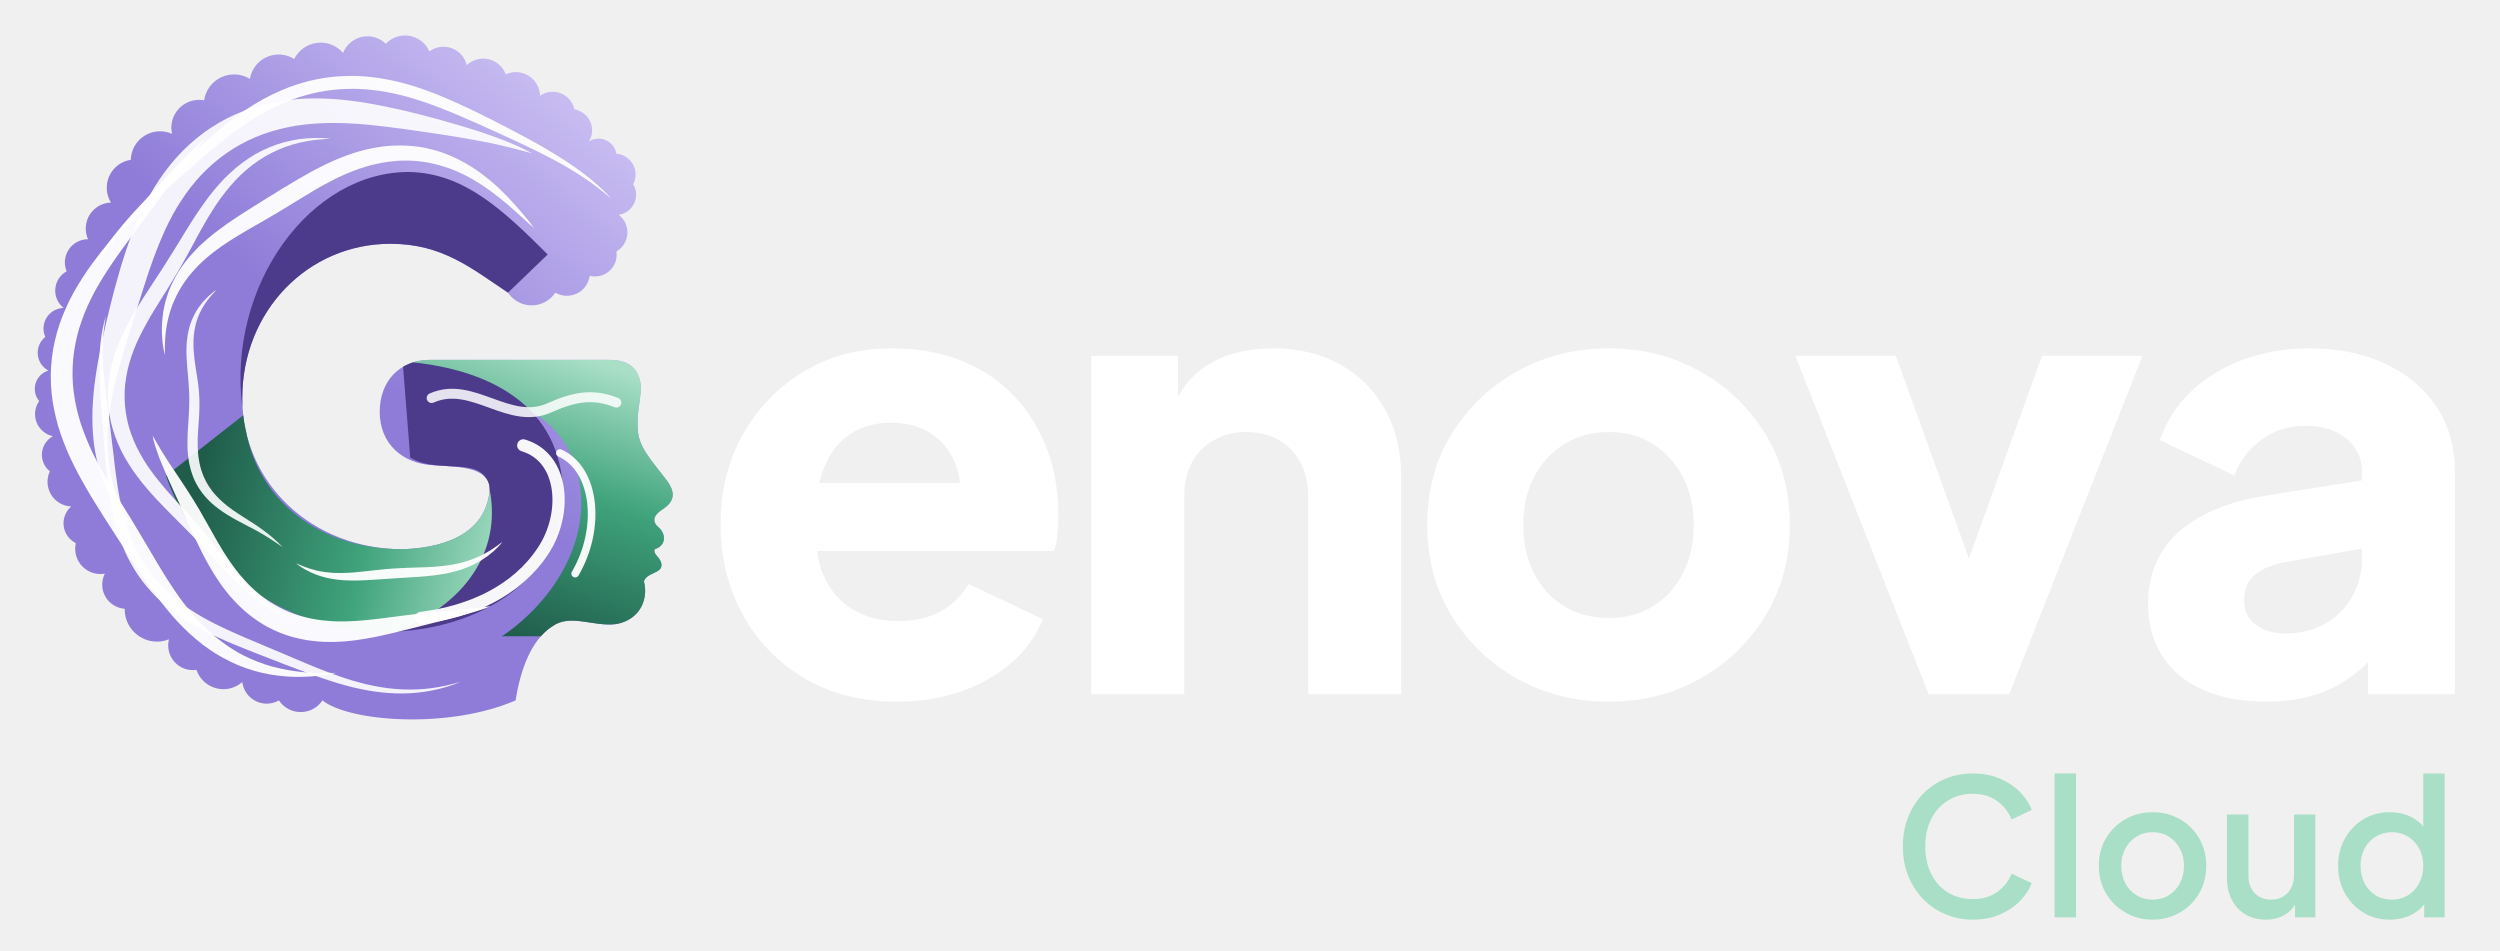
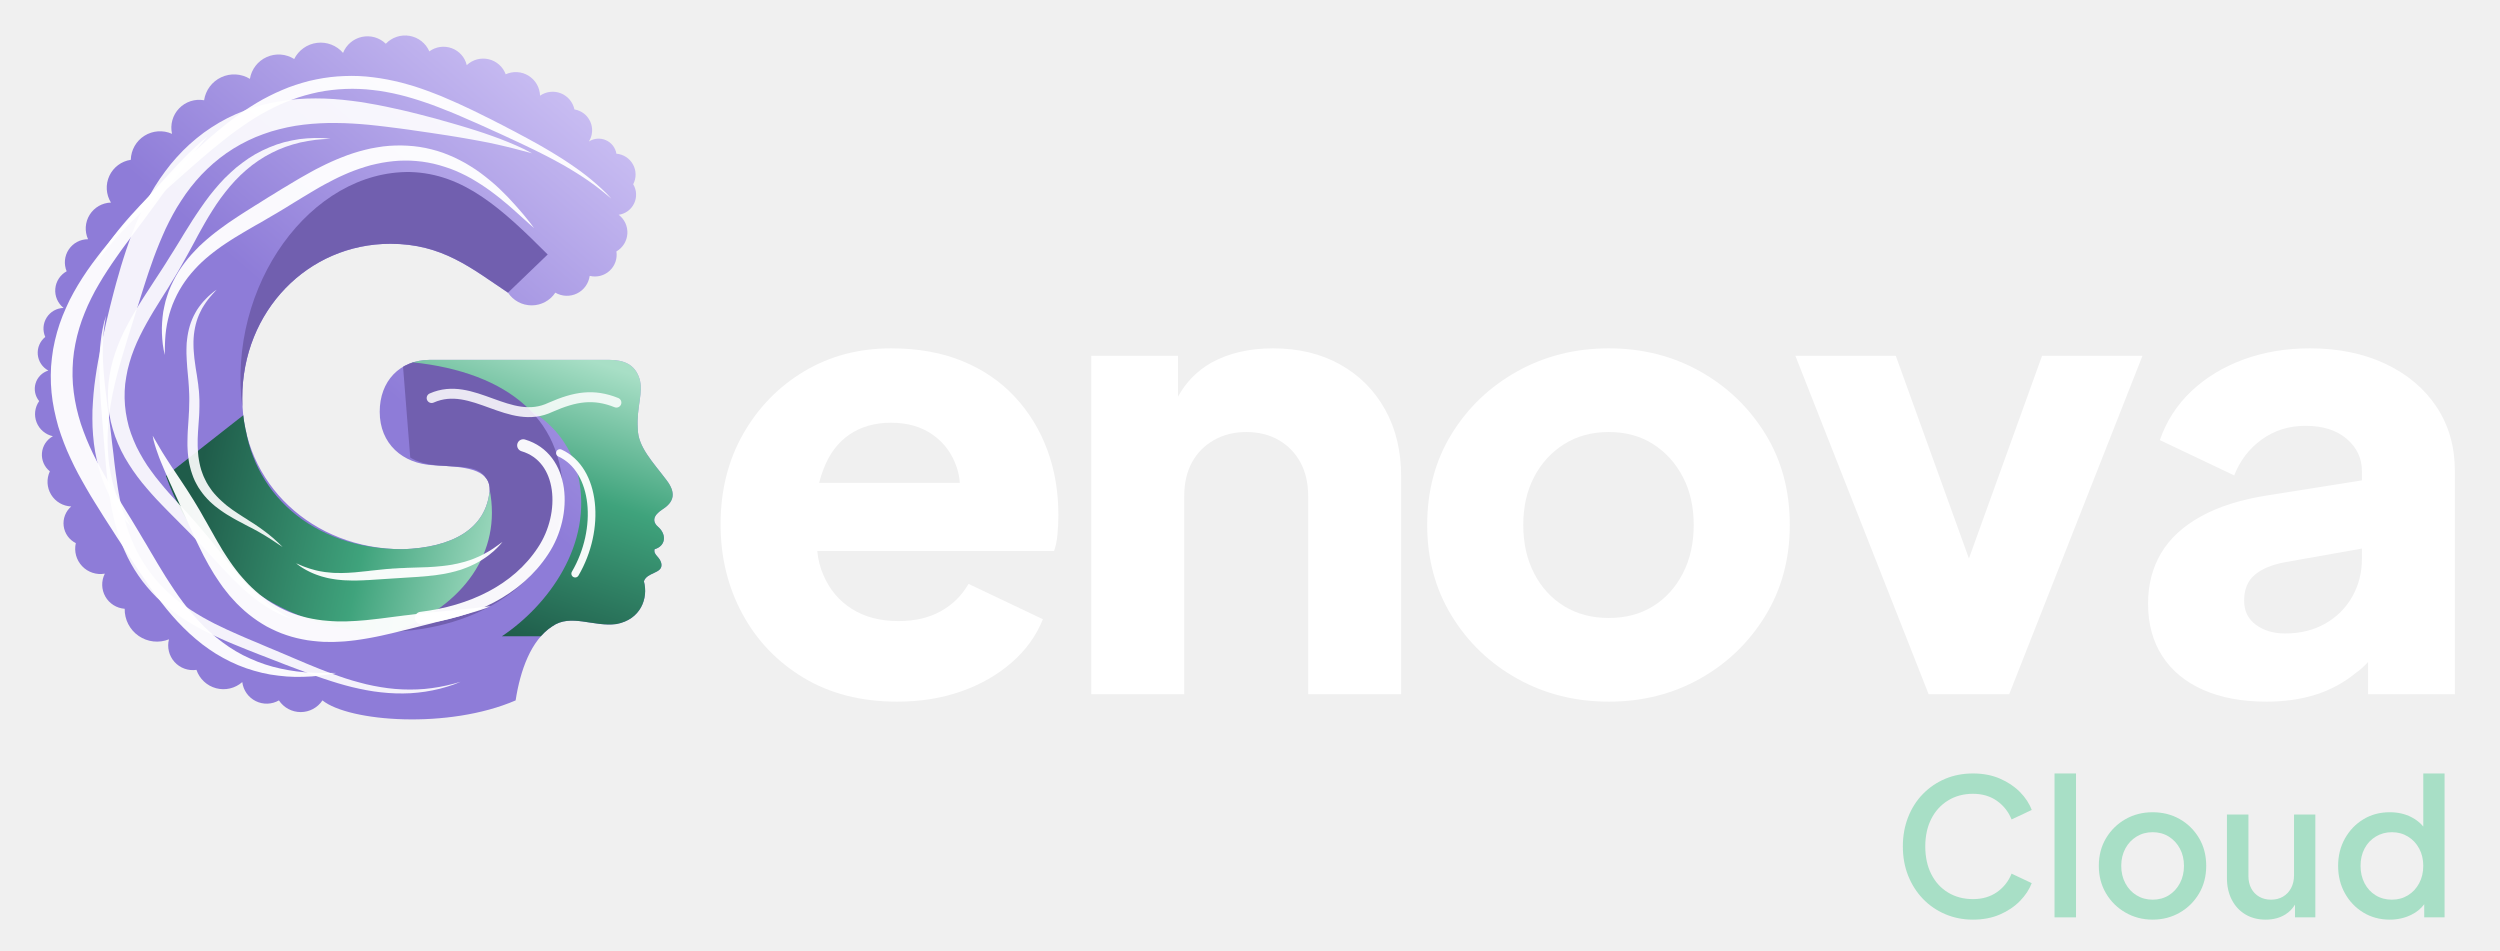
<svg xmlns="http://www.w3.org/2000/svg" width="605" height="230" viewBox="0 0 605 230">
  <g transform="translate(8 8) scale(0.18478) translate(-26 -150)">
    <defs>
      <linearGradient id="eb" gradientUnits="userSpaceOnUse" x1="130" y1="970" x2="780" y2="210">
        <stop offset="0" stop-color="#8E7CD8" />
        <stop offset="0.5" stop-color="#8E7CD8" />
        <stop offset="1" stop-color="#CFC4F5" />
      </linearGradient>
      <linearGradient id="ed" gradientUnits="userSpaceOnUse" x1="320" y1="420" x2="680" y2="760">
-         <stop offset="0" stop-color="#4C3A8A" />
-         <stop offset="1" stop-color="#4C3A8A" />
+         <stop offset="0" stop-color="#715FAF" />
+         <stop offset="1" stop-color="#715FAF" />
      </linearGradient>
      <linearGradient id="el" gradientUnits="userSpaceOnUse" x1="230" y1="790" x2="640" y2="880">
        <stop offset="0" stop-color="#1F5C4A" />
        <stop offset="0.55" stop-color="#3FA37C" />
        <stop offset="1" stop-color="#A8DFC6" />
      </linearGradient>
      <linearGradient id="ef" gradientUnits="userSpaceOnUse" x1="820" y1="600" x2="700" y2="960">
        <stop offset="0" stop-color="#A8DFC6" />
        <stop offset="0.45" stop-color="#3FA37C" />
        <stop offset="1" stop-color="#1F5C4A" />
      </linearGradient>
      <clipPath id="ec">
        <path d="M648 490A37.2 37.2 0 0 0 710 490A30.1 30.1 0 0 0 755 468A28.5 28.5 0 0 0 790 436A28.9 28.9 0 0 0 793 388A26.6 26.6 0 0 0 812 348A27.4 27.4 0 0 0 790 308A23.6 23.6 0 0 0 754 292A27.7 27.7 0 0 0 735 250A29.1 29.1 0 0 0 690 232A31.8 31.8 0 0 0 645 204A31.4 31.4 0 0 0 594 192A31.3 31.3 0 0 0 545 174A34.7 34.7 0 0 0 488 164A34.4 34.4 0 0 0 432 176A38.7 38.7 0 0 0 368 184A38.1 38.1 0 0 0 310 210A39.7 39.7 0 0 0 250 238A36.5 36.5 0 0 0 208 282A38.3 38.3 0 0 0 154 316A37.0 37.0 0 0 0 128 372A34.0 34.0 0 0 0 98 420A30.3 30.3 0 0 0 70 462A28.9 28.9 0 0 0 66 510A27.0 27.0 0 0 0 42 548A26.5 26.5 0 0 0 46 592A25.1 25.1 0 0 0 34 632A29.6 29.6 0 0 0 52 678A27.7 27.7 0 0 0 48 724A32.3 32.3 0 0 0 76 770A29.0 29.0 0 0 0 82 818A33.1 33.1 0 0 0 120 858A31.7 31.7 0 0 0 146 904A42.3 42.3 0 0 0 204 944A32.3 32.3 0 0 0 240 984A37.3 37.3 0 0 0 300 1000A32.2 32.2 0 0 0 348 1024A34.2 34.2 0 0 0 405 1024C440 1052 570 1062 658 1024C664 985 678 945 706 927C730 910 760 928 790 924C822 918 832 890 826 868C830 856 850 858 849 846C848 836 838 834 840 826C854 822 856 808 846 798C836 790 838 782 850 774C866 764 868 752 856 736C838 712 818 692 818 668C816 640 826 620 820 602C814 584 800 578 780 578H546C506 578 480 606 480 646C480 688 510 714 550 716C590 718 624 720 624 748C620 800 574 824 510 826C392 826 300 740 300 628C300 514 386 426 494 426C562 426 600 458 648 490Z" />
      </clipPath>
    </defs>
    <path d="M648 490A37.2 37.2 0 0 0 710 490A30.1 30.1 0 0 0 755 468A28.5 28.5 0 0 0 790 436A28.9 28.9 0 0 0 793 388A26.6 26.6 0 0 0 812 348A27.4 27.4 0 0 0 790 308A23.6 23.6 0 0 0 754 292A27.7 27.7 0 0 0 735 250A29.1 29.1 0 0 0 690 232A31.8 31.8 0 0 0 645 204A31.4 31.4 0 0 0 594 192A31.3 31.3 0 0 0 545 174A34.7 34.7 0 0 0 488 164A34.4 34.4 0 0 0 432 176A38.7 38.7 0 0 0 368 184A38.1 38.1 0 0 0 310 210A39.7 39.7 0 0 0 250 238A36.5 36.5 0 0 0 208 282A38.3 38.3 0 0 0 154 316A37.0 37.0 0 0 0 128 372A34.0 34.0 0 0 0 98 420A30.3 30.3 0 0 0 70 462A28.9 28.9 0 0 0 66 510A27.0 27.0 0 0 0 42 548A26.5 26.5 0 0 0 46 592A25.1 25.1 0 0 0 34 632A29.6 29.6 0 0 0 52 678A27.7 27.7 0 0 0 48 724A32.3 32.3 0 0 0 76 770A29.0 29.0 0 0 0 82 818A33.1 33.1 0 0 0 120 858A31.7 31.7 0 0 0 146 904A42.3 42.3 0 0 0 204 944A32.3 32.3 0 0 0 240 984A37.3 37.3 0 0 0 300 1000A32.2 32.2 0 0 0 348 1024A34.2 34.2 0 0 0 405 1024C440 1052 570 1062 658 1024C664 985 678 945 706 927C730 910 760 928 790 924C822 918 832 890 826 868C830 856 850 858 849 846C848 836 838 834 840 826C854 822 856 808 846 798C836 790 838 782 850 774C866 764 868 752 856 736C838 712 818 692 818 668C816 640 826 620 820 602C814 584 800 578 780 578H546C506 578 480 606 480 646C480 688 510 714 550 716C590 718 624 720 624 748C620 800 574 824 510 826C392 826 300 740 300 628C300 514 386 426 494 426C562 426 600 458 648 490Z" fill="url(#eb)" />
    <g clip-path="url(#ec)">
      <path d="M520 570H900V940H640C700 900 760 820 740 730C724 660 660 610 520 610Z" fill="url(#ef)" />
      <path d="M300 640C280 480 390 330 520 332C590 334 640 380 700 440L648 490C600 458 562 426 494 426C386 426 300 514 300 628Z" fill="url(#ed)" />
      <path d="M200 730C250 870 380 940 500 934C610 926 650 850 628 730C622 790 580 824 510 826C392 826 310 752 302 650Z" fill="url(#el)" />
      <path d="M510 580C640 590 722 650 720 760C716 858 622 928 500 934C590 900 640 830 624 748C618 700 560 730 520 706Z" fill="url(#ed)" />
      <path d="M423.1 988.0L412.5 990.1L401.8 991.5L391.0 992.6L380.1 993.1L369.2 993.2L358.3 992.7L347.4 991.6L336.6 990.1L325.9 987.9L315.3 985.1L304.9 981.8L294.7 977.9L284.7 973.4L275.0 968.4L265.5 962.9L256.4 956.9L247.6 950.5L239.1 943.6L230.9 936.4L223.0 928.8L215.4 921.0L208.2 913.0L201.2 904.7L194.5 896.3L188.0 887.8L181.7 879.2L175.6 870.5L169.6 861.8L163.7 853.1L158.0 844.4L152.2 835.6L146.6 826.9L140.9 818.1L135.2 809.4L129.6 800.6L123.9 791.8L118.2 782.9L112.6 773.9L106.9 764.8L101.3 755.7L95.8 746.3L90.4 736.8L85.1 727.2L80.0 717.3L75.2 707.3L70.6 697.1L66.4 686.7L62.5 676.0L59.0 665.3L56.1 654.3L53.6 643.2L51.6 632.0L50.2 620.7L49.4 609.4L49.2 598.0L49.6 586.6L50.7 575.3L52.3 564.0L54.6 552.8L57.4 541.8L60.8 530.9L64.7 520.3L69.2 509.8L74.0 499.5L79.3 489.5L84.9 479.8L90.9 470.2L97.1 460.9L103.5 451.9L110.2 443.0L116.9 434.3L123.8 425.9L130.7 417.5L137.7 409.3L144.7 401.3L151.7 393.3L158.6 385.3L165.6 377.4L172.6 369.6L179.6 361.7L186.6 353.9L193.6 346.0L200.7 338.2L207.9 330.4L215.1 322.6L222.5 314.9L230.1 307.3L237.9 299.8L245.9 292.5L254.3 285.6L254.3 285.6L247.0 294.2L239.9 302.7L233.1 311.2L226.4 319.8L219.9 328.3L213.5 336.8L207.3 345.3L201.1 353.7L195.0 362.0L189.0 370.3L183.0 378.5L177.0 386.6L171.0 394.8L164.9 402.9L158.9 411.0L152.9 419.1L146.8 427.3L140.8 435.5L134.9 443.9L129.0 452.4L123.3 461.0L117.7 469.8L112.3 478.8L107.1 487.9L102.3 497.2L97.7 506.8L93.6 516.5L89.8 526.4L86.5 536.5L83.7 546.7L81.4 557.1L79.6 567.6L78.4 578.1L77.8 588.7L77.7 599.4L78.2 610.0L79.3 620.5L80.9 631.0L83.0 641.4L85.6 651.7L88.6 661.8L92.1 671.7L95.9 681.5L100.0 691.1L104.4 700.6L109.0 709.8L113.9 718.9L118.8 727.7L123.9 736.5L129.0 745.1L134.1 753.6L139.3 762.0L144.4 770.3L149.5 778.6L154.6 786.8L159.6 795.1L164.6 803.4L169.5 811.7L174.5 820.0L179.4 828.4L184.4 836.8L189.4 845.3L194.6 853.8L199.8 862.3L205.3 870.8L210.9 879.3L216.7 887.7L222.8 896.0L229.2 904.2L235.8 912.1L242.8 919.9L250.1 927.4L257.8 934.6L265.8 941.5L274.1 947.9L282.7 954.0L291.6 959.6L300.8 964.7L310.3 969.2L320.0 973.3L330.0 976.9L340.0 979.9L350.3 982.4L360.6 984.4L371.0 986.0L381.5 987.1L391.9 987.7L402.4 988.0L412.8 988.0L423.1 988.0Z" fill="#FFFFFF" opacity="0.95" />
      <path d="M153.8 795.9L146.5 787.7L139.9 779.0L133.8 769.9L128.4 760.4L123.5 750.6L119.1 740.5L115.3 730.3L112.1 719.8L109.5 709.2L107.3 698.4L105.7 687.6L104.6 676.7L103.9 665.8L103.7 655.0L103.8 644.1L104.4 633.3L105.2 622.5L106.3 611.8L107.7 601.2L109.3 590.6L111.1 580.1L113.1 569.7L115.2 559.3L117.4 548.9L119.7 538.6L122.0 528.3L124.5 518.0L127.0 507.7L129.6 497.4L132.3 487.0L135.1 476.6L138.1 466.2L141.1 455.7L144.4 445.1L147.8 434.6L151.5 423.9L155.4 413.3L159.5 402.7L164.0 392.1L168.9 381.6L174.1 371.1L179.7 360.8L185.7 350.7L192.2 340.7L199.1 331.1L206.4 321.6L214.2 312.6L222.4 303.9L231.1 295.6L240.2 287.8L249.7 280.4L259.6 273.6L269.8 267.3L280.4 261.5L291.2 256.4L302.4 251.8L313.7 247.8L325.2 244.4L336.9 241.6L348.6 239.4L360.5 237.7L372.4 236.5L384.2 235.8L396.1 235.6L407.9 235.8L419.6 236.4L431.3 237.4L442.9 238.7L454.3 240.2L465.6 242.1L476.9 244.1L488.0 246.3L499.0 248.7L509.9 251.1L520.8 253.7L531.6 256.4L542.3 259.2L553.0 262.0L563.6 265.0L574.2 268.0L584.9 271.1L595.5 274.3L606.1 277.6L616.7 281.1L627.3 284.8L637.9 288.7L648.5 292.9L658.9 297.3L669.3 302.1L679.4 307.5L679.4 307.5L667.8 304.4L656.5 301.4L645.2 298.6L634.0 296.0L622.9 293.6L612.0 291.5L601.1 289.5L590.3 287.6L579.6 285.8L569.1 284.1L558.6 282.5L548.1 280.9L537.8 279.4L527.4 277.9L517.1 276.4L506.8 275.0L496.5 273.7L486.2 272.4L475.8 271.2L465.4 270.1L454.9 269.2L444.4 268.5L433.8 268.0L423.1 267.8L412.4 267.8L401.7 268.2L391.0 268.9L380.2 270.0L369.5 271.5L358.9 273.5L348.3 276.0L337.8 278.9L327.5 282.4L317.4 286.3L307.5 290.8L297.8 295.8L288.4 301.3L279.4 307.2L270.6 313.7L262.2 320.6L254.2 327.9L246.6 335.5L239.3 343.6L232.5 351.9L226.1 360.5L220.1 369.4L214.4 378.4L209.1 387.7L204.2 397.0L199.6 406.4L195.4 415.9L191.4 425.3L187.6 434.8L184.0 444.3L180.7 453.7L177.4 463.1L174.3 472.5L171.3 481.8L168.4 491.0L165.5 500.2L162.6 509.4L159.7 518.5L156.9 527.6L154.0 536.8L151.1 545.9L148.3 555.1L145.5 564.4L142.7 573.8L140.0 583.2L137.3 592.8L134.8 602.4L132.5 612.2L130.3 622.2L128.4 632.2L126.7 642.4L125.4 652.7L124.4 663.1L123.8 673.6L123.6 684.1L123.9 694.7L124.6 705.3L125.8 715.8L127.6 726.3L129.8 736.7L132.6 747.0L135.9 757.1L139.8 767.1L144.1 776.9L148.9 786.5L153.8 795.9Z" fill="#FFFFFF" opacity="0.9" />
      <path d="M107.5 452.7L111.8 444.9L116.4 437.3L121.3 430.0L126.5 422.7L131.8 415.6L137.2 408.7L142.8 401.9L148.5 395.2L154.3 388.6L160.2 382.2L166.1 375.8L172.1 369.5L178.1 363.3L184.1 357.1L190.2 350.9L196.3 344.8L202.5 338.7L208.7 332.7L214.9 326.6L221.2 320.6L227.5 314.6L233.8 308.5L240.3 302.5L246.8 296.6L253.4 290.6L260.2 284.7L267.0 278.9L274.0 273.2L281.1 267.5L288.4 262.0L295.8 256.6L303.3 251.3L311.1 246.3L319.0 241.4L327.0 236.8L335.2 232.5L343.6 228.4L352.2 224.6L360.8 221.1L369.6 218.0L378.6 215.2L387.6 212.7L396.8 210.7L406.0 209.0L415.3 207.7L424.6 206.8L433.9 206.3L443.3 206.1L452.7 206.3L462.0 206.9L471.3 207.9L480.6 209.2L489.8 210.8L498.9 212.7L507.9 214.8L516.9 217.3L525.8 219.9L534.5 222.8L543.2 225.9L551.8 229.2L560.3 232.5L568.6 236.1L576.9 239.7L585.2 243.4L593.3 247.2L601.4 251.0L609.4 254.9L617.4 258.9L625.4 262.8L633.3 266.9L641.2 270.9L649.0 275.0L656.9 279.1L664.7 283.3L672.6 287.5L680.4 291.8L688.2 296.1L696.0 300.6L703.8 305.2L711.5 309.9L719.2 314.7L726.8 319.7L734.4 324.9L741.9 330.2L749.2 335.7L756.5 341.5L763.5 347.5L770.4 353.7L777.1 360.1L783.4 366.9L783.4 366.9L776.2 360.9L768.9 355.0L761.5 349.3L753.9 343.9L746.3 338.7L738.5 333.7L730.7 328.9L722.8 324.2L714.9 319.8L707.0 315.5L699.0 311.3L691.1 307.3L683.1 303.3L675.2 299.5L667.3 295.7L659.4 292.0L651.6 288.4L643.7 284.7L635.9 281.1L628.0 277.6L620.2 274.0L612.4 270.5L604.5 267.0L596.6 263.6L588.7 260.1L580.8 256.7L572.8 253.4L564.7 250.2L556.6 247.0L548.4 243.9L540.1 241.0L531.7 238.2L523.3 235.6L514.7 233.1L506.1 230.9L497.4 228.9L488.6 227.2L479.8 225.7L470.9 224.6L462.0 223.7L453.0 223.2L444.1 223.0L435.1 223.2L426.1 223.7L417.2 224.6L408.3 225.8L399.4 227.4L390.7 229.4L382.0 231.7L373.4 234.3L365.0 237.3L356.6 240.6L348.4 244.1L340.3 248.0L332.4 252.1L324.6 256.4L317.0 260.9L309.5 265.7L302.2 270.6L295.0 275.6L287.9 280.8L281.0 286.0L274.2 291.4L267.5 296.8L260.8 302.2L254.3 307.7L247.8 313.2L241.4 318.8L235.0 324.3L228.7 329.9L222.4 335.4L216.1 341.0L209.8 346.6L203.5 352.2L197.2 357.8L190.9 363.4L184.6 369.1L178.3 374.9L172.1 380.7L165.8 386.6L159.6 392.6L153.4 398.7L147.3 404.9L141.3 411.3L135.3 417.8L129.5 424.5L123.8 431.3L118.2 438.3L112.8 445.4L107.5 452.7Z" fill="#FFFFFF" opacity="0.95" />
      <path d="M364.8 917.2L355.9 914.0L347.4 910.2L339.0 905.8L331.0 901.0L323.2 895.7L315.7 890.1L308.4 884.2L301.4 878.1L294.7 871.8L288.1 865.3L281.7 858.8L275.5 852.2L269.3 845.6L263.3 839.1L257.2 832.5L251.2 826.0L245.2 819.5L239.1 813.1L233.0 806.7L226.7 800.3L220.4 794.0L214.0 787.5L207.5 781.0L201.0 774.4L194.5 767.7L187.9 760.8L181.4 753.7L175.0 746.3L168.7 738.8L162.6 730.9L156.8 722.8L151.3 714.4L146.1 705.8L141.4 696.9L137.2 687.7L133.5 678.3L130.4 668.7L127.8 658.9L125.9 649.0L124.7 639.0L124.1 628.9L124.1 618.8L124.8 608.7L126.1 598.7L128.0 588.8L130.4 579.0L133.4 569.3L136.8 559.9L140.6 550.6L144.8 541.5L149.3 532.7L154.0 524.0L158.9 515.5L163.9 507.2L169.0 499.0L174.2 490.9L179.4 483.0L184.5 475.1L189.6 467.3L194.7 459.5L199.7 451.7L204.6 443.8L209.6 435.9L214.5 428.0L219.4 420.0L224.3 411.9L229.4 403.8L234.5 395.6L239.9 387.4L245.4 379.3L251.1 371.2L257.1 363.1L263.4 355.3L270.0 347.6L276.9 340.2L284.3 333.1L291.9 326.3L300.0 320.0L308.3 314.1L317.0 308.7L326.1 303.9L335.4 299.7L345.0 296.0L354.7 293.0L364.7 290.7L374.8 288.9L385.0 287.9L395.2 287.4L405.4 287.5L415.7 288.4L415.7 288.4L405.7 289.0L395.7 289.9L385.8 291.4L376.0 293.3L366.2 295.9L356.7 299.0L347.4 302.7L338.3 307.0L329.5 311.8L321.0 317.2L312.9 323.0L305.1 329.4L297.7 336.1L290.6 343.3L284.0 350.7L277.7 358.4L271.7 366.3L266.1 374.3L260.8 382.5L255.7 390.7L250.9 398.9L246.3 407.1L241.8 415.2L237.5 423.3L233.2 431.2L228.9 439.1L224.6 446.8L220.3 454.4L216.0 462.0L211.5 469.5L207.0 476.9L202.5 484.4L197.8 491.8L193.1 499.3L188.4 506.9L183.7 514.5L179.1 522.3L174.6 530.2L170.2 538.3L166.0 546.6L162.0 555.1L158.4 563.7L155.1 572.6L152.3 581.6L149.9 590.7L148.1 600.0L146.7 609.3L146.0 618.7L145.9 628.2L146.4 637.6L147.5 647.0L149.2 656.3L151.4 665.5L154.3 674.5L157.7 683.3L161.5 691.9L165.9 700.3L170.6 708.5L175.6 716.4L181.0 724.0L186.5 731.4L192.3 738.6L198.1 745.6L204.0 752.4L210.0 759.0L215.9 765.5L221.8 771.9L227.6 778.2L233.3 784.6L238.9 790.9L244.5 797.2L249.9 803.7L255.3 810.1L260.7 816.7L266.0 823.4L271.3 830.1L276.7 837.0L282.1 843.8L287.7 850.8L293.5 857.7L299.4 864.6L305.6 871.4L312.0 878.1L318.7 884.6L325.6 890.9L332.9 896.8L340.5 902.5L348.3 907.7L356.4 912.6L364.8 917.2Z" fill="#FFFFFF" opacity="0.9" />
      <path d="M198.6 571.6L197.0 564.6L195.9 557.6L195.2 550.5L194.8 543.4L194.7 536.3L195.0 529.2L195.6 522.1L196.5 515.0L197.9 508.1L199.5 501.1L201.6 494.3L203.9 487.6L206.6 481.1L209.7 474.7L213.0 468.4L216.6 462.3L220.5 456.4L224.7 450.6L229.1 445.0L233.7 439.7L238.6 434.5L243.5 429.4L248.7 424.6L254.0 419.9L259.4 415.4L264.9 411.0L270.5 406.8L276.1 402.7L281.8 398.6L287.6 394.7L293.3 390.9L299.1 387.1L304.9 383.4L310.8 379.7L316.6 376.0L322.5 372.4L328.3 368.7L334.2 365.0L340.2 361.4L346.1 357.7L352.1 354.0L358.2 350.4L364.3 346.7L370.5 343.0L376.8 339.3L383.2 335.7L389.6 332.1L396.2 328.5L402.9 325.1L409.8 321.7L416.7 318.5L423.8 315.4L431.0 312.5L438.3 309.7L445.7 307.2L453.3 304.9L460.9 302.9L468.6 301.1L476.5 299.7L484.3 298.5L492.3 297.7L500.2 297.3L508.2 297.2L516.2 297.5L524.2 298.1L532.1 299.1L540.0 300.5L547.8 302.3L555.5 304.4L563.1 306.9L570.5 309.8L577.9 313.0L585.0 316.5L592.1 320.3L598.9 324.4L605.6 328.7L612.1 333.3L618.4 338.1L624.6 343.1L630.6 348.2L636.4 353.5L642.0 359.0L647.5 364.5L652.8 370.2L658.0 375.9L663.1 381.7L668.1 387.5L672.9 393.4L677.6 399.3L682.1 405.4L682.1 405.4L676.5 400.5L671.0 395.5L665.4 390.5L659.9 385.5L654.3 380.5L648.7 375.6L642.9 370.8L637.1 366.0L631.2 361.4L625.2 356.9L619.0 352.5L612.7 348.3L606.3 344.3L599.8 340.4L593.1 336.8L586.3 333.5L579.4 330.4L572.3 327.6L565.1 325.2L557.9 323.0L550.5 321.1L543.1 319.6L535.6 318.4L528.0 317.6L520.5 317.1L512.9 317.0L505.3 317.2L497.8 317.8L490.3 318.7L482.8 319.9L475.5 321.4L468.2 323.1L461.0 325.2L453.9 327.5L446.9 330.0L440.0 332.7L433.3 335.6L426.7 338.6L420.2 341.8L413.9 345.1L407.6 348.4L401.5 351.8L395.5 355.3L389.6 358.8L383.8 362.3L378.1 365.7L372.4 369.2L366.8 372.6L361.3 376.0L355.8 379.4L350.3 382.7L344.8 386.0L339.3 389.2L333.8 392.4L328.4 395.6L322.9 398.8L317.3 401.9L311.8 405.1L306.3 408.3L300.7 411.6L295.2 414.9L289.6 418.3L284.1 421.8L278.6 425.4L273.1 429.1L267.7 433.0L262.4 437.0L257.1 441.2L252.0 445.5L247.0 450.0L242.2 454.7L237.5 459.7L233.1 464.7L228.8 470.0L224.8 475.5L221.1 481.1L217.6 486.9L214.4 492.9L211.5 499.0L208.8 505.3L206.5 511.7L204.5 518.1L202.8 524.7L201.4 531.3L200.3 538.0L199.5 544.7L199.0 551.5L198.7 558.2L198.6 564.9L198.6 571.6Z" fill="#FFFFFF" opacity="0.95" />
      <path d="M625.2 900.7L618.8 903.3L612.3 905.5L605.7 907.6L599.2 909.5L592.6 911.4L586.1 913.2L579.6 914.9L573.1 916.6L566.6 918.3L560.1 920.0L553.7 921.6L547.2 923.3L540.8 924.9L534.4 926.5L527.9 928.2L521.5 929.8L515.0 931.4L508.5 933.0L502.0 934.6L495.4 936.2L488.8 937.7L482.2 939.2L475.5 940.6L468.8 941.9L462.0 943.1L455.2 944.2L448.3 945.2L441.4 946.0L434.4 946.7L427.4 947.1L420.4 947.4L413.4 947.4L406.3 947.3L399.3 946.8L392.3 946.1L385.3 945.2L378.3 943.9L371.4 942.4L364.6 940.6L357.9 938.5L351.2 936.1L344.7 933.4L338.3 930.4L332.0 927.2L325.9 923.6L320.0 919.8L314.2 915.7L308.6 911.4L303.2 906.9L298.0 902.1L292.9 897.2L288.1 892.0L283.4 886.8L279.0 881.3L274.7 875.8L270.7 870.1L266.8 864.3L263.0 858.5L259.5 852.6L256.0 846.7L252.8 840.8L249.6 834.9L246.6 828.9L243.7 823.0L240.8 817.1L238.1 811.3L235.4 805.5L232.8 799.7L230.2 794.0L227.6 788.3L225.1 782.6L222.6 777.1L220.1 771.5L217.6 766.0L215.1 760.5L212.6 755.1L210.1 749.7L207.7 744.2L205.2 738.8L202.8 733.4L200.4 728.0L198.0 722.5L195.7 717.0L193.4 711.5L191.2 706.0L189.2 700.4L187.2 694.7L185.4 689.0L183.8 683.2L182.7 677.4L182.7 677.4L185.8 682.8L188.9 688.1L192.0 693.4L195.1 698.6L198.3 703.7L201.5 708.7L204.7 713.7L207.9 718.6L211.2 723.4L214.4 728.2L217.6 733.0L220.8 737.8L223.9 742.5L227.0 747.2L230.0 751.9L233.0 756.7L236.0 761.4L238.9 766.2L241.8 771.0L244.7 775.9L247.5 780.8L250.3 785.8L253.2 790.8L256.0 795.8L258.9 800.9L261.8 806.0L264.7 811.2L267.7 816.4L270.8 821.6L273.9 826.9L277.2 832.1L280.6 837.3L284.1 842.5L287.7 847.6L291.5 852.7L295.4 857.7L299.5 862.5L303.8 867.3L308.2 872.0L312.8 876.5L317.5 880.8L322.4 885.0L327.5 888.9L332.7 892.7L338.1 896.2L343.7 899.5L349.3 902.6L355.1 905.4L361.0 908.0L367.0 910.3L373.1 912.4L379.3 914.2L385.5 915.8L391.8 917.1L398.2 918.2L404.6 919.1L411.0 919.7L417.4 920.2L423.8 920.5L430.2 920.5L436.6 920.5L443.0 920.2L449.3 919.9L455.7 919.4L462.0 918.9L468.3 918.2L474.6 917.5L480.8 916.8L487.0 916.0L493.2 915.2L499.4 914.4L505.7 913.6L511.9 912.8L518.1 912.1L524.3 911.3L530.6 910.6L536.9 909.9L543.3 909.2L549.7 908.5L556.2 907.9L562.7 907.2L569.3 906.6L576.0 906.0L582.8 905.3L589.6 904.6L596.5 903.9L603.6 903.2L610.6 902.3L617.8 901.5L625.2 900.7Z" fill="#FFFFFF" opacity="0.95" />
      <path d="M586.0 999.6L577.0 1003.2L567.8 1006.2L558.5 1008.8L549.0 1010.9L539.5 1012.6L529.9 1013.8L520.3 1014.6L510.6 1014.9L500.9 1014.8L491.3 1014.3L481.6 1013.4L472.1 1012.2L462.6 1010.6L453.2 1008.7L443.9 1006.6L434.7 1004.2L425.6 1001.6L416.6 998.8L407.7 995.9L398.9 992.9L390.2 989.8L381.6 986.6L373.0 983.4L364.5 980.2L356.0 977.0L347.6 973.7L339.3 970.5L330.9 967.2L322.5 964.0L314.2 960.7L305.8 957.4L297.5 954.0L289.1 950.6L280.8 947.1L272.4 943.4L264.1 939.6L255.9 935.7L247.7 931.5L239.6 927.1L231.6 922.5L223.8 917.6L216.1 912.4L208.6 906.9L201.4 901.2L194.4 895.1L187.6 888.8L181.2 882.1L175.1 875.1L169.3 867.9L163.9 860.4L158.8 852.6L154.1 844.6L149.8 836.4L145.9 828.0L142.3 819.5L139.1 810.8L136.2 802.1L133.7 793.2L131.5 784.3L129.5 775.4L127.8 766.5L126.3 757.6L125.0 748.7L123.9 739.9L122.9 731.1L122.0 722.4L121.2 713.7L120.5 705.1L119.8 696.6L119.1 688.1L118.4 679.7L117.8 671.3L117.1 662.9L116.4 654.6L115.8 646.3L115.1 637.9L114.5 629.6L114.0 621.2L113.5 612.9L113.1 604.5L112.9 596.0L112.8 587.6L112.8 579.1L113.2 570.6L113.7 562.1L114.6 553.7L115.7 545.2L117.2 536.9L119.1 528.5L121.5 520.4L121.5 520.4L120.1 528.8L119.0 537.3L118.1 545.7L117.6 554.2L117.4 562.7L117.4 571.2L117.6 579.6L118.1 588.0L118.7 596.4L119.5 604.7L120.3 613.0L121.3 621.2L122.3 629.3L123.3 637.5L124.4 645.6L125.4 653.6L126.5 661.7L127.5 669.8L128.5 677.9L129.4 686.0L130.4 694.2L131.4 702.3L132.3 710.6L133.3 718.9L134.4 727.3L135.6 735.7L136.8 744.1L138.2 752.6L139.8 761.1L141.6 769.7L143.6 778.2L145.9 786.7L148.4 795.2L151.2 803.6L154.4 811.9L157.9 820.0L161.7 828.1L165.9 835.9L170.5 843.6L175.4 851.0L180.6 858.2L186.2 865.2L192.1 871.8L198.3 878.2L204.8 884.3L211.5 890.2L218.5 895.7L225.7 900.9L233.1 905.9L240.6 910.6L248.2 915.1L256.0 919.4L263.8 923.5L271.7 927.3L279.6 931.1L287.6 934.7L295.5 938.2L303.5 941.7L311.5 945.1L319.5 948.4L327.4 951.8L335.4 955.2L343.4 958.5L351.4 961.9L359.5 965.3L367.6 968.8L375.7 972.2L383.9 975.7L392.2 979.1L400.6 982.5L409.1 985.8L417.8 989.1L426.5 992.2L435.3 995.2L444.3 998.0L453.4 1000.5L462.6 1002.9L471.9 1004.9L481.3 1006.6L490.8 1008.0L500.3 1009.0L509.9 1009.6L519.6 1009.8L529.2 1009.6L538.8 1009.0L548.4 1007.9L557.9 1006.4L567.3 1004.5L576.7 1002.2L586.0 999.6Z" fill="#FFFFFF" opacity="0.9" />
      <path d="M352.9 823.2L349.3 820.8L345.7 818.4L342.1 816.0L338.5 813.6L334.9 811.3L331.2 809.0L327.5 806.8L323.8 804.6L320.0 802.4L316.1 800.3L312.2 798.2L308.2 796.2L304.2 794.1L300.2 791.9L296.1 789.8L292.0 787.6L287.9 785.3L283.9 782.9L279.8 780.5L275.8 777.9L271.9 775.2L268.1 772.4L264.3 769.5L260.7 766.4L257.2 763.2L253.9 759.8L250.7 756.2L247.8 752.6L245.0 748.7L242.4 744.8L240.1 740.7L237.9 736.5L236.0 732.1L234.4 727.7L232.9 723.2L231.7 718.6L230.6 714.0L229.8 709.3L229.2 704.6L228.7 699.9L228.4 695.1L228.2 690.4L228.2 685.6L228.3 680.9L228.4 676.2L228.6 671.6L228.9 667.0L229.2 662.4L229.5 657.9L229.8 653.4L230.0 649.0L230.3 644.5L230.4 640.2L230.5 635.8L230.6 631.5L230.6 627.2L230.5 622.8L230.3 618.5L230.1 614.2L229.8 609.9L229.5 605.5L229.1 601.2L228.7 596.8L228.3 592.3L227.9 587.9L227.6 583.4L227.3 578.9L227.1 574.3L226.9 569.7L226.9 565.2L227.0 560.6L227.2 556.0L227.7 551.4L228.3 546.8L229.1 542.3L230.1 537.8L231.3 533.4L232.7 529.1L234.4 524.8L236.3 520.6L238.4 516.6L240.7 512.6L243.3 508.8L246.1 505.1L249.0 501.6L252.2 498.2L255.5 494.9L259.0 491.8L262.6 488.8L266.4 486.1L266.4 486.1L263.4 489.4L260.4 492.7L257.5 496.1L254.7 499.6L252.1 503.2L249.6 507.0L247.3 510.8L245.3 514.8L243.4 518.8L241.7 523.0L240.3 527.2L239.1 531.5L238.1 535.9L237.3 540.3L236.7 544.8L236.3 549.3L236.1 553.8L236.1 558.3L236.2 562.8L236.5 567.3L236.9 571.8L237.3 576.2L237.9 580.6L238.5 585.0L239.1 589.3L239.8 593.6L240.5 597.8L241.1 602.0L241.7 606.2L242.3 610.3L242.7 614.4L243.2 618.5L243.5 622.6L243.7 626.6L243.9 630.7L243.9 634.8L243.9 638.9L243.8 643.0L243.7 647.1L243.5 651.3L243.2 655.5L242.9 659.8L242.6 664.1L242.3 668.5L242.0 672.8L241.8 677.3L241.6 681.7L241.6 686.2L241.6 690.8L241.8 695.3L242.1 699.8L242.5 704.3L243.2 708.8L244.0 713.2L245.0 717.7L246.2 722.0L247.7 726.3L249.3 730.5L251.2 734.5L253.2 738.5L255.5 742.4L258.0 746.1L260.6 749.8L263.5 753.3L266.5 756.6L269.6 759.8L272.9 762.9L276.3 765.9L279.7 768.8L283.3 771.5L286.9 774.2L290.6 776.7L294.3 779.2L298.0 781.6L301.7 784.0L305.4 786.3L309.0 788.7L312.7 791.0L316.3 793.3L319.8 795.7L323.3 798.1L326.7 800.6L330.1 803.1L333.5 805.7L336.8 808.4L340.1 811.1L343.3 814.0L346.5 816.9L349.7 820.0L352.9 823.2Z" fill="#FFFFFF" opacity="0.9" />
      <path d="M640.7 816.4L638.6 819.1L636.3 821.6L634.0 824.0L631.6 826.3L629.2 828.6L626.6 830.7L624.0 832.9L621.4 834.9L618.7 836.8L615.9 838.7L613.1 840.5L610.2 842.2L607.3 843.8L604.3 845.4L601.3 846.8L598.3 848.2L595.2 849.5L592.1 850.7L588.9 851.9L585.8 853.0L582.6 853.9L579.3 854.9L576.1 855.7L572.9 856.5L569.6 857.2L566.4 857.9L563.1 858.5L559.8 859.0L556.5 859.5L553.3 860.0L550.0 860.4L546.7 860.7L543.5 861.1L540.2 861.4L537.0 861.7L533.8 861.9L530.6 862.2L527.4 862.4L524.2 862.6L521.0 862.8L517.9 863.0L514.7 863.2L511.6 863.4L508.5 863.6L505.3 863.8L502.2 864.0L499.1 864.2L496.0 864.4L493.0 864.6L489.9 864.8L486.8 865.0L483.7 865.2L480.7 865.4L477.6 865.6L474.5 865.8L471.4 866.0L468.4 866.2L465.3 866.4L462.2 866.5L459.1 866.7L456.0 866.8L452.9 866.9L449.8 867.0L446.7 867.0L443.6 867.0L440.5 866.9L437.4 866.8L434.3 866.7L431.2 866.5L428.1 866.2L425.0 865.9L421.9 865.5L418.8 865.0L415.8 864.5L412.7 863.9L409.7 863.2L406.7 862.4L403.7 861.6L400.7 860.6L397.8 859.6L394.9 858.5L392.0 857.3L389.1 856.0L386.3 854.6L383.6 853.2L380.8 851.6L378.2 850.0L375.6 848.3L373.0 846.4L370.5 844.4L370.5 844.4L373.3 845.6L376.1 846.8L378.9 848.0L381.7 849.1L384.6 850.1L387.5 851.1L390.4 852.0L393.3 852.8L396.2 853.6L399.2 854.3L402.2 854.9L405.2 855.4L408.2 855.9L411.2 856.2L414.2 856.5L417.2 856.8L420.2 857.0L423.3 857.1L426.3 857.1L429.3 857.2L432.4 857.1L435.4 857.0L438.4 856.9L441.4 856.7L444.4 856.5L447.4 856.3L450.4 856.0L453.3 855.7L456.3 855.4L459.2 855.1L462.2 854.8L465.1 854.5L468.0 854.1L471.0 853.8L473.9 853.5L476.8 853.2L479.7 852.9L482.6 852.6L485.5 852.3L488.4 852.0L491.3 851.8L494.3 851.6L497.2 851.3L500.1 851.2L503.1 851.0L506.0 850.8L509.0 850.7L512.0 850.6L515.0 850.4L518.0 850.3L521.1 850.2L524.1 850.1L527.2 850.0L530.3 849.9L533.4 849.8L536.5 849.7L539.6 849.6L542.8 849.5L546.0 849.3L549.2 849.1L552.4 848.9L555.6 848.6L558.8 848.3L562.1 848.0L565.3 847.6L568.5 847.2L571.8 846.7L575.0 846.2L578.3 845.5L581.5 844.9L584.7 844.1L587.9 843.3L591.1 842.5L594.3 841.5L597.4 840.5L600.6 839.4L603.7 838.2L606.7 836.9L609.8 835.6L612.8 834.2L615.7 832.7L618.6 831.1L621.5 829.5L624.4 827.8L627.2 826.0L629.9 824.2L632.6 822.3L635.3 820.4L638.0 818.4L640.7 816.4Z" fill="#FFFFFF" opacity="0.95" />
      <g fill="none" stroke-linecap="round">
        <path d="M548 628C602 604 650 666 704 640C736 626 760 622 790 634" stroke="#FFFFFF" stroke-width="13" opacity=".85" />
        <path d="M668 690C722 706 726 780 694 828C660 880 600 908 534 916" stroke="#FFFFFF" stroke-width="16" opacity=".95" />
        <path d="M716 700C764 722 770 800 736 858" stroke="#FFFFFF" stroke-width="10" opacity=".95" />
      </g>
    </g>
  </g>
  <g fill="#FFFFFF">
    <path transform="translate(169.43 168) scale(0.15 -0.15)" d="M318 -12Q231 -12 167.0 26.5Q103 65 68.0 130.0Q33 195 33 274Q33 356 69.5 420.0Q106 484 168.0 521.0Q230 558 308 558Q373 558 423.0 537.5Q473 517 507.5 480.0Q542 443 560.0 394.5Q578 346 578 289Q578 273 576.5 257.5Q575 242 571 231H189Q191 210 199 192Q214 157 245.0 137.5Q276 118 320 118Q360 118 388.5 134.0Q417 150 433 178L553 121Q537 81 502.5 51.0Q468 21 421.0 4.5Q374 -12 318 -12ZM192 341H419Q418 354 414 366Q403 399 375.5 418.5Q348 438 308 438Q269 438 241.0 419.0Q213 400 199 363Q195 353 192 341Z" />
    <path transform="translate(255.83 168) scale(0.15 -0.15)" d="M55 0V546H195V480Q214 515 249 535Q291 558 348 558Q410 558 456.5 532.0Q503 506 529.0 459.5Q555 413 555 351V0H405V319Q405 351 392.5 374.0Q380 397 357.5 410.0Q335 423 305 423Q276 423 253.0 410.0Q230 397 217.5 374.0Q205 351 205 319V0Z" />
    <path transform="translate(340.43 168) scale(0.15 -0.15)" d="M326 -12Q245 -12 178.5 25.0Q112 62 72.5 126.5Q33 191 33 273Q33 356 72.5 420.0Q112 484 178.5 521.0Q245 558 326 558Q407 558 473.0 521.0Q539 484 578.5 420.0Q618 356 618 273Q618 191 578.5 126.5Q539 62 473.0 25.0Q407 -12 326 -12ZM326 123Q367 123 397.5 142.0Q428 161 445.5 195.0Q463 229 463 273Q463 317 445.5 350.5Q428 384 397.5 403.5Q367 423 326 423Q285 423 254.0 403.5Q223 384 205.5 350.5Q188 317 188 273Q188 229 205.5 195.0Q223 161 254.0 142.0Q285 123 326 123Z" />
    <path transform="translate(432.83 168) scale(0.15 -0.15)" d="M226 0 11 546H173L291 219L409 546H571L356 0Z" />
    <path transform="translate(514.88 168) scale(0.15 -0.15)" d="M224 -12Q165 -12 122.0 7.0Q79 26 56.0 61.5Q33 97 33 146Q33 192 54.0 227.5Q75 263 118.5 287.0Q162 311 227 321L378 345V360Q378 391 353.5 412.0Q329 433 287 433Q247 433 216.5 411.0Q186 389 172 353L52 410Q68 456 103.0 489.0Q138 522 187.0 540.0Q236 558 294 558Q363 558 416.0 533.0Q469 508 498.5 463.5Q528 419 528 360V0H388V52Q379 42 369 35Q340 11 304.0 -0.5Q268 -12 224 -12ZM378 235 254 213Q222 207 205.0 192.5Q188 178 188 151Q188 126 207.0 112.0Q226 98 254 98Q291 98 319.0 114.0Q347 130 362.5 157.5Q378 185 378 218Z" />
  </g>
  <g fill="#A8DFC6">
    <path transform="translate(457.96 222) scale(0.046 -0.046)" d="M424 -12Q345 -12 277.5 17.0Q210 46 160.5 97.5Q111 149 83.0 219.0Q55 289 55 373Q55 456 82.5 526.5Q110 597 160.0 648.5Q210 700 277.0 728.5Q344 757 424 757Q503 757 565.5 730.0Q628 703 671.0 659.5Q714 616 733 565L627 515Q603 575 550.5 612.5Q498 650 424 650Q350 650 293.0 615.0Q236 580 204.5 518.0Q173 456 173 373Q173 290 204.5 227.5Q236 165 293.0 130.5Q350 96 424 96Q498 96 550.5 133.0Q603 170 627 230L733 180Q714 130 671.0 86.0Q628 42 565.5 15.0Q503 -12 424 -12Z" />
    <path transform="translate(494.16 222) scale(0.046 -0.046)" d="M66 0V757H179V0Z" />
    <path transform="translate(505.89 222) scale(0.046 -0.046)" d="M327 -12Q249 -12 184.5 25.0Q120 62 82.0 126.0Q44 190 44 271Q44 353 82.0 416.5Q120 480 184.0 516.5Q248 553 327 553Q407 553 470.5 516.5Q534 480 571.5 416.5Q609 353 609 271Q609 189 571.0 125.0Q533 61 469.0 24.5Q405 -12 327 -12ZM327 93Q375 93 412.0 116.0Q449 139 470.5 179.5Q492 220 492 271Q492 322 470.5 362.0Q449 402 412.0 425.0Q375 448 327 448Q280 448 242.5 425.0Q205 402 183.5 362.0Q162 322 162 271Q162 220 183.5 179.5Q205 139 242.5 116.0Q280 93 327 93Z" />
    <path transform="translate(536.39 222) scale(0.046 -0.046)" d="M259 -12Q198 -12 152.0 15.5Q106 43 80.5 92.5Q55 142 55 207V541H168V217Q168 180 183.0 152.0Q198 124 225.0 108.5Q252 93 287 93Q323 93 350.0 109.0Q377 125 392.5 154.0Q408 183 408 222V541H520V0H413V67Q394 35 362 15Q318 -12 259 -12Z" />
    <path transform="translate(563.80 222) scale(0.046 -0.046)" d="M316 -12Q238 -12 176.5 25.5Q115 63 79.5 127.0Q44 191 44.0 271.0Q44 351 80.0 415.0Q116 479 177.0 516.0Q238 553 315 553Q380 553 430 527Q467 508 492 478V757H604V0H497V69Q471 34 430 14Q378 -12 316 -12ZM327 93Q374 93 411.5 116.0Q449 139 470.5 179.5Q492 220 492.0 271.0Q492 322 470.5 362.0Q449 402 411.5 425.0Q374 448 327.0 448.0Q280 448 242.0 425.0Q204 402 183.0 362.0Q162 322 162.0 271.0Q162 220 183.0 179.5Q204 139 241.5 116.0Q279 93 327 93Z" />
  </g>
</svg>
